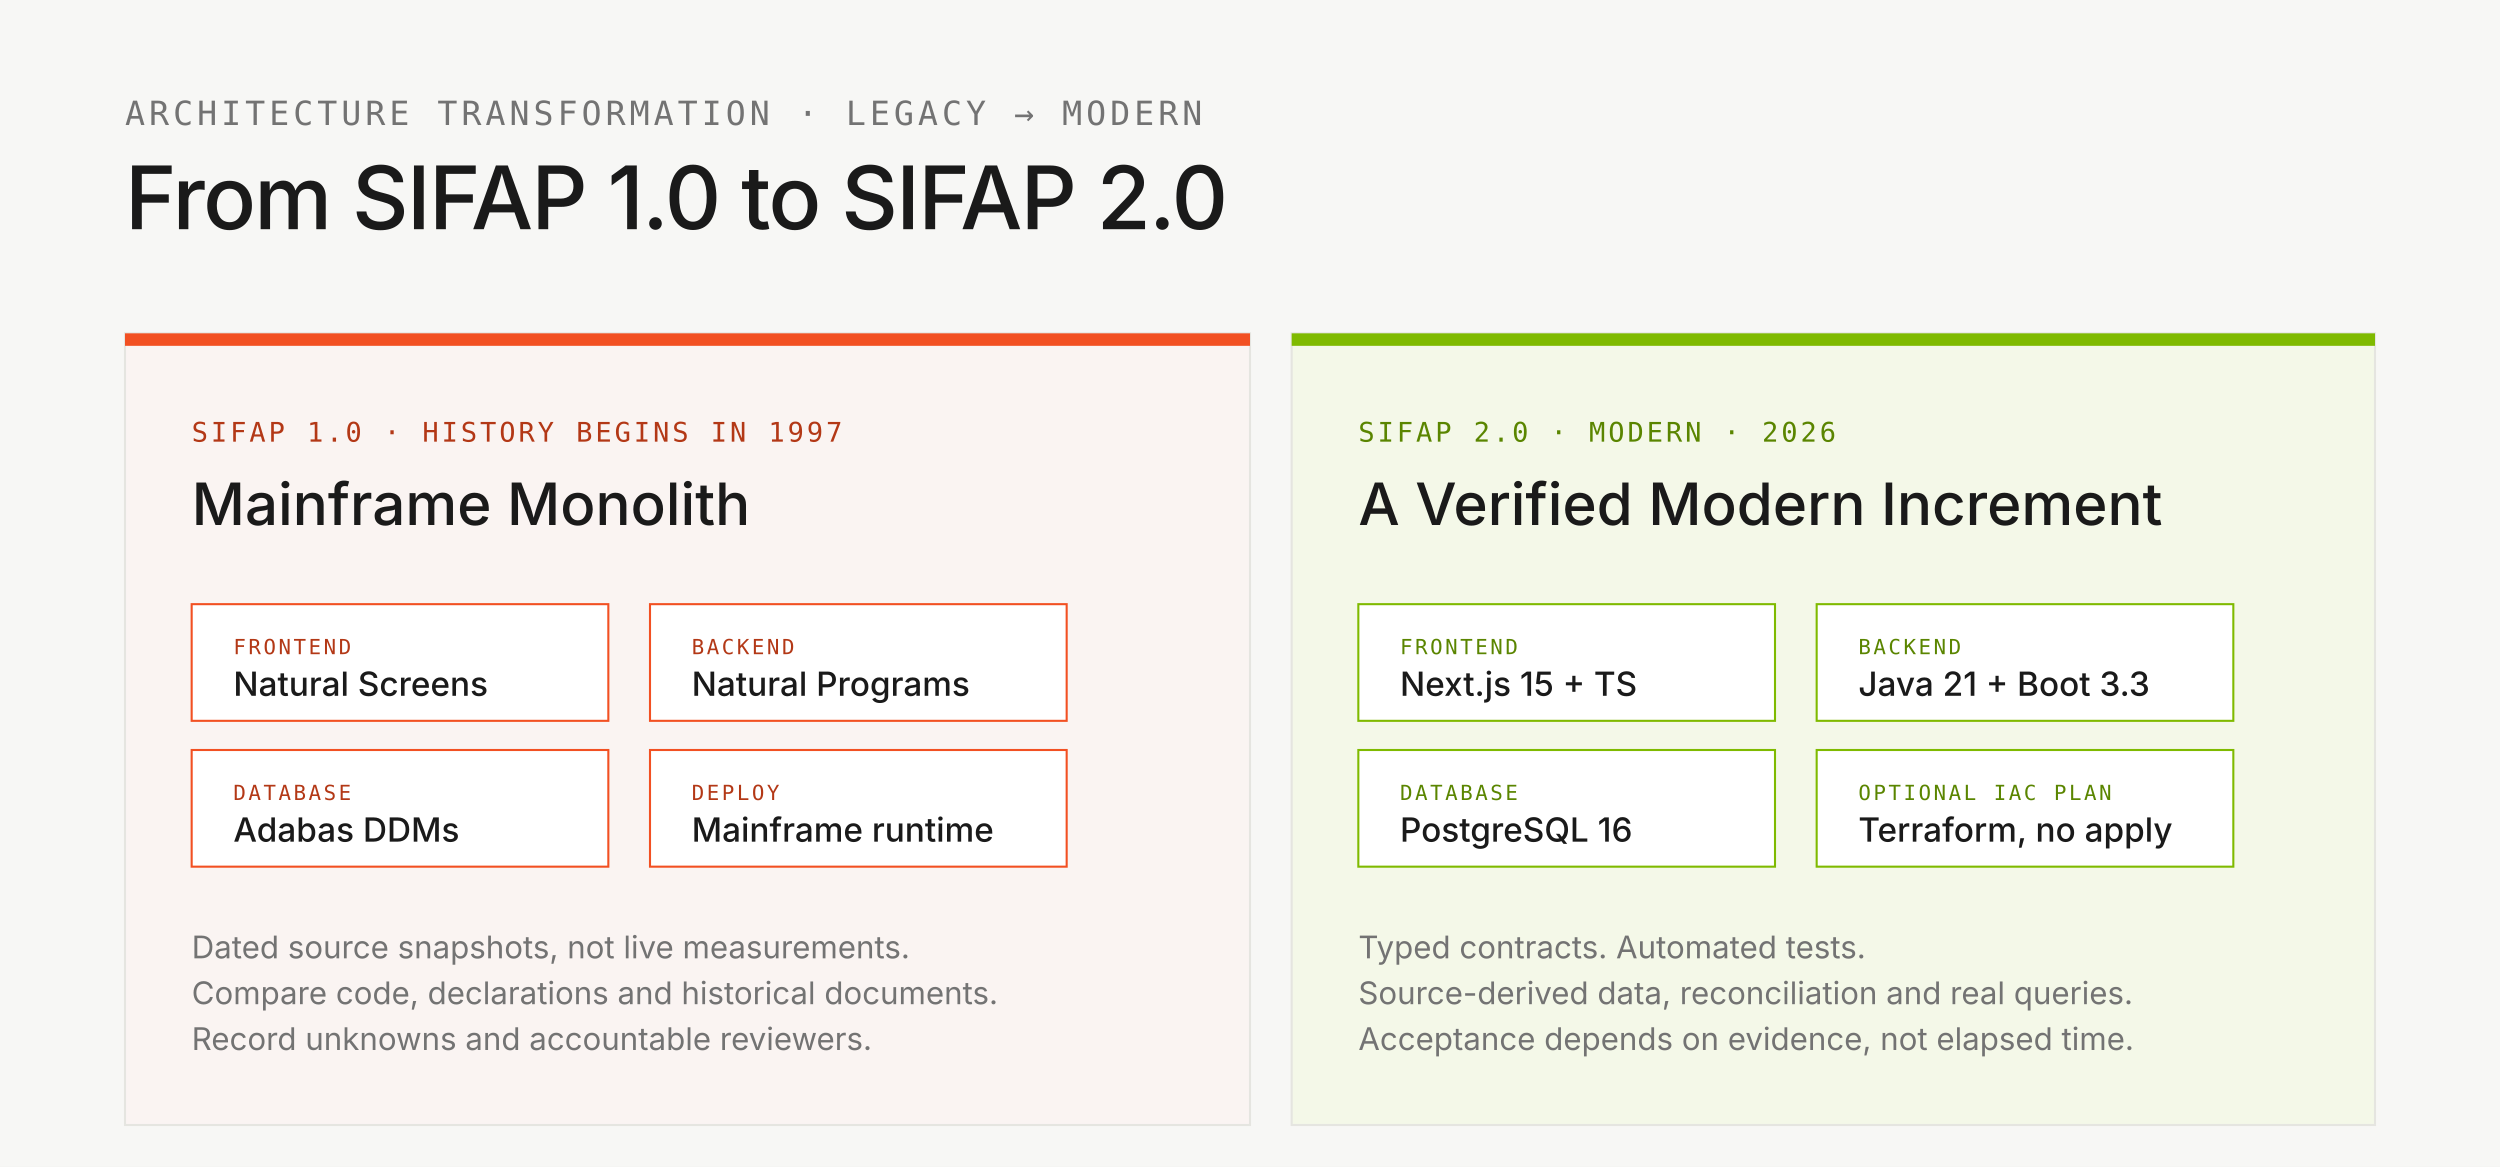
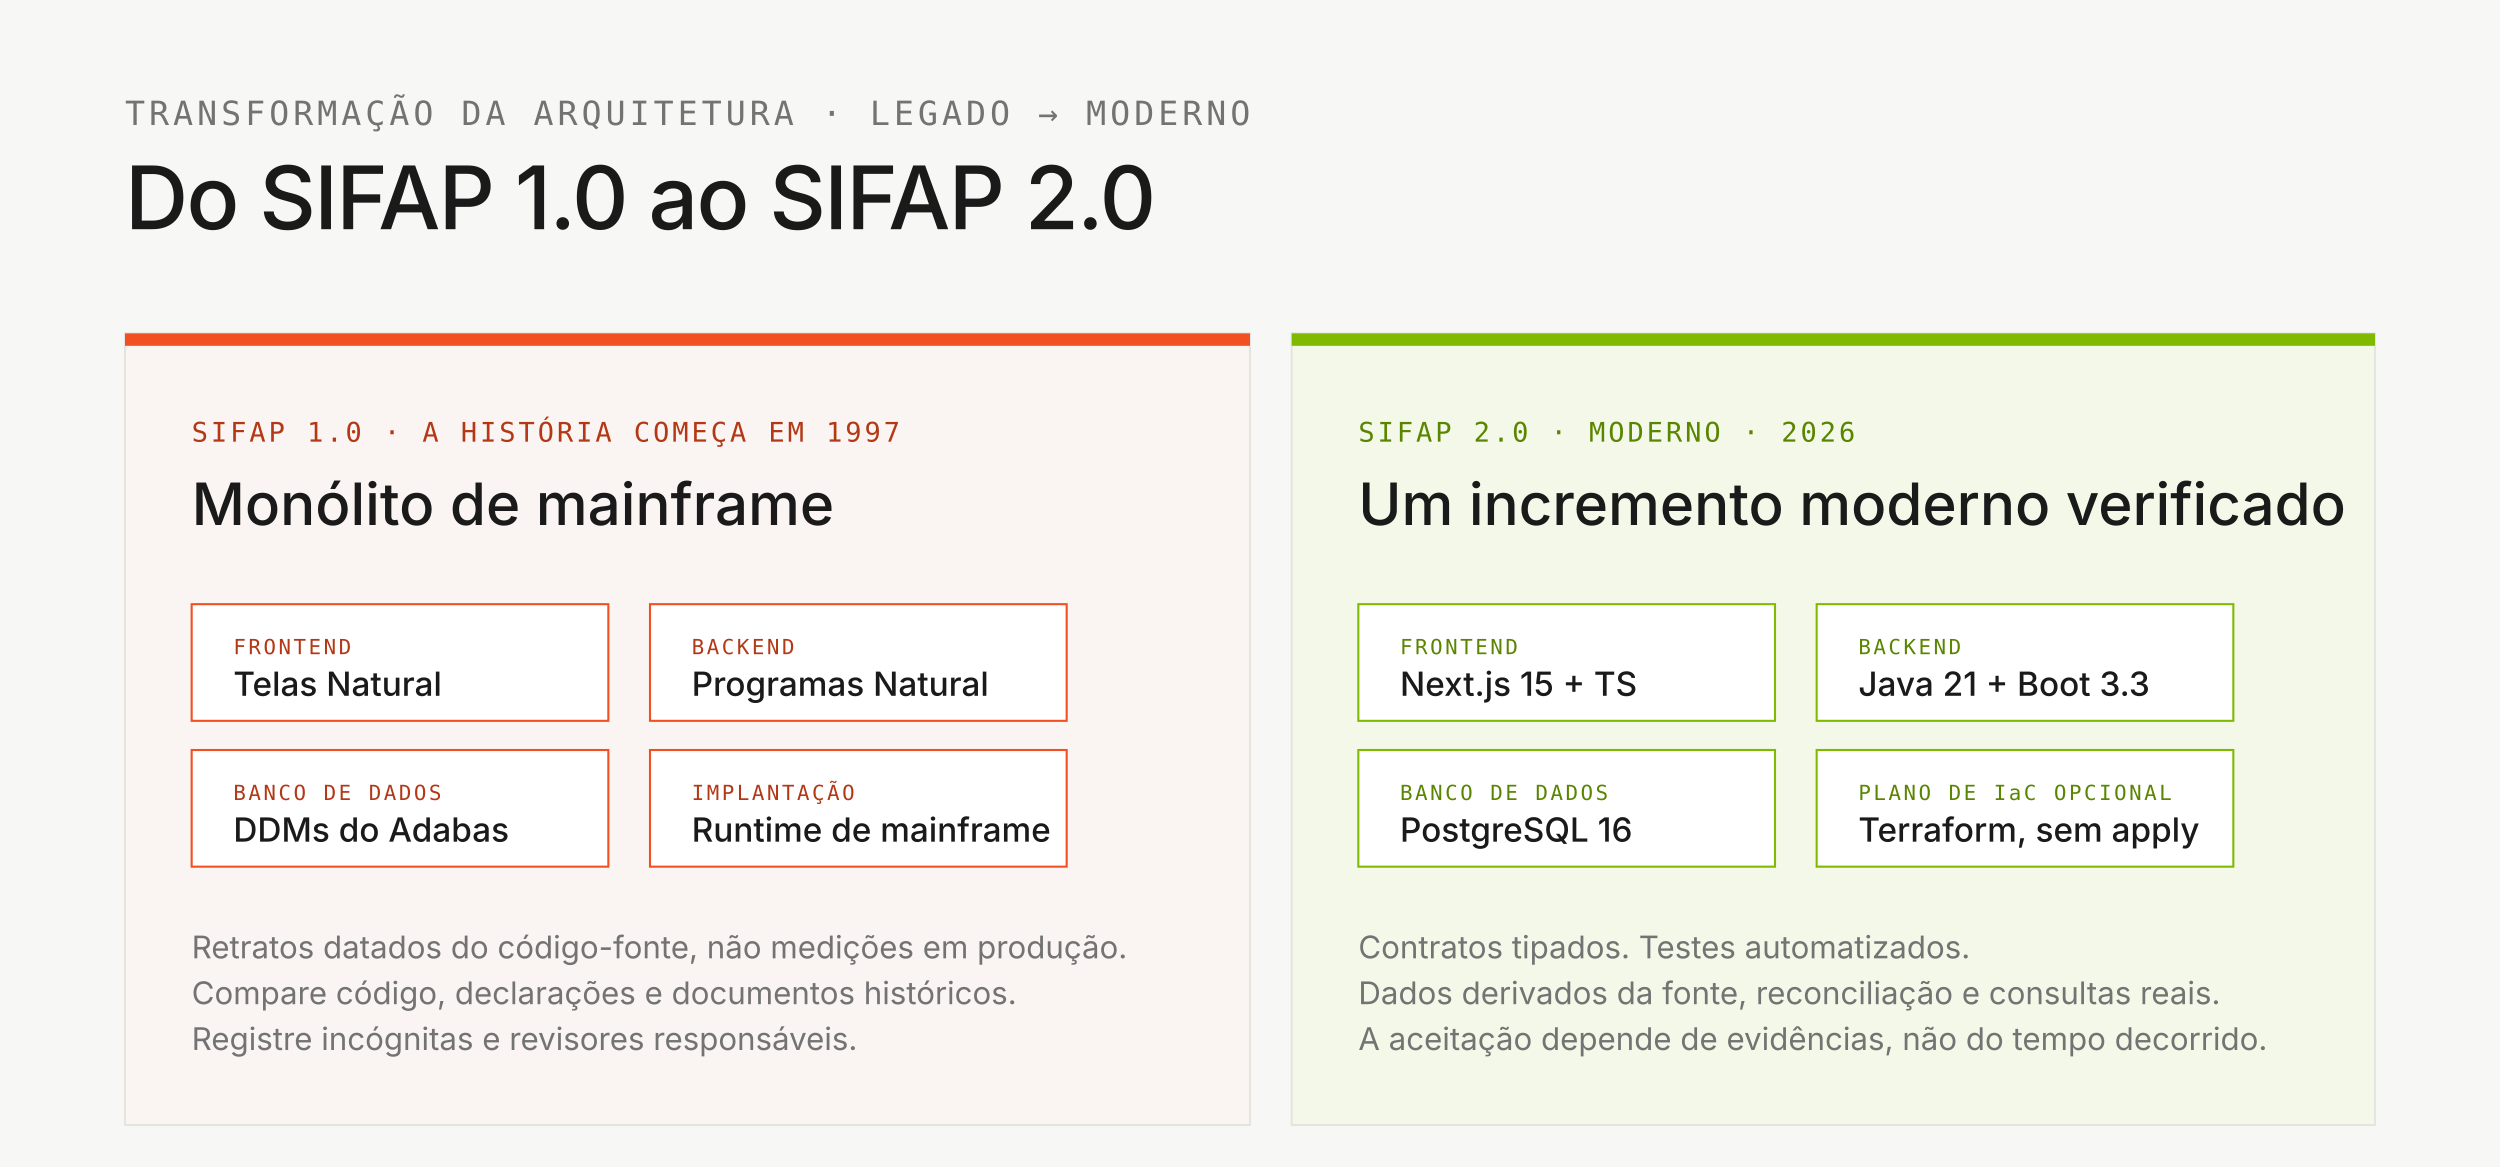
<svg xmlns="http://www.w3.org/2000/svg" viewBox="0 0 1200 560" font-family="Inter, system-ui, sans-serif">
  <rect width="1200" height="560" fill="#F7F7F5" />
-   <text x="60" y="60" fill="#737373" font-family="JetBrains Mono, monospace" font-size="16" font-weight="500" letter-spacing="1.9">ARCHITECTURE TRANSFORMATION · LEGACY → MODERN</text>
-   <text x="60" y="110" fill="#1A1A1A" font-size="42" font-weight="500" letter-spacing="-0.8">From SIFAP 1.0 to SIFAP 2.0</text>
+   <text x="60" y="60" fill="#737373" font-family="JetBrains Mono, monospace" font-size="16" font-weight="500" letter-spacing="1.9">TRANSFORMAÇÃO DA ARQUITETURA · LEGADO → MODERNO</text>
+   <text x="60" y="110" fill="#1A1A1A" font-size="42" font-weight="500" letter-spacing="-0.8">Do SIFAP 1.0 ao SIFAP 2.0</text>
  <g transform="translate(60, 160)">
    <rect width="540" height="380" fill="#FAF4F2" stroke="#E5E5E0" stroke-width="1" />
    <rect x="0" y="0" width="540" height="6" fill="#F25022" />
-     <text x="32" y="52" fill="#B33816" font-family="JetBrains Mono, monospace" font-size="13" font-weight="500" letter-spacing="1.4">SIFAP 1.0 · HISTORY BEGINS IN 1997</text>
-     <text x="32" y="92" fill="#1A1A1A" font-size="28" font-weight="500">Mainframe Monolith</text>
+     <text x="32" y="52" fill="#B33816" font-family="JetBrains Mono, monospace" font-size="13" font-weight="500" letter-spacing="1.4">SIFAP 1.0 · A HISTÓRIA COMEÇA EM 1997</text>
+     <text x="32" y="92" fill="#1A1A1A" font-size="28" font-weight="500">Monólito de mainframe</text>
    <g transform="translate(32, 130)">
      <rect width="200" height="56" fill="#FFFFFF" stroke="#F25022" stroke-width="1" />
      <text x="20" y="24" fill="#B33816" font-family="JetBrains Mono, monospace" font-size="10" letter-spacing="1.2">FRONTEND</text>
-       <text x="20" y="44" fill="#1A1A1A" font-size="16" font-weight="500">Natural Screens</text>
+       <text x="20" y="44" fill="#1A1A1A" font-size="16" font-weight="500">Telas Natural</text>
    </g>
    <g transform="translate(252, 130)">
      <rect width="200" height="56" fill="#FFFFFF" stroke="#F25022" stroke-width="1" />
      <text x="20" y="24" fill="#B33816" font-family="JetBrains Mono, monospace" font-size="10" letter-spacing="1.2">BACKEND</text>
-       <text x="20" y="44" fill="#1A1A1A" font-size="16" font-weight="500">Natural Programs</text>
+       <text x="20" y="44" fill="#1A1A1A" font-size="16" font-weight="500">Programas Natural</text>
    </g>
    <g transform="translate(32, 200)">
      <rect width="200" height="56" fill="#FFFFFF" stroke="#F25022" stroke-width="1" />
-       <text x="20" y="24" fill="#B33816" font-family="JetBrains Mono, monospace" font-size="10" letter-spacing="1.2">DATABASE</text>
-       <text x="20" y="44" fill="#1A1A1A" font-size="16" font-weight="500">Adabas DDMs</text>
+       <text x="20" y="24" fill="#B33816" font-family="JetBrains Mono, monospace" font-size="10" letter-spacing="1.2">BANCO DE DADOS</text>
+       <text x="20" y="44" fill="#1A1A1A" font-size="16" font-weight="500">DDMs do Adabas</text>
    </g>
    <g transform="translate(252, 200)">
      <rect width="200" height="56" fill="#FFFFFF" stroke="#F25022" stroke-width="1" />
-       <text x="20" y="24" fill="#B33816" font-family="JetBrains Mono, monospace" font-size="10" letter-spacing="1.2">DEPLOY</text>
-       <text x="20" y="44" fill="#1A1A1A" font-size="16" font-weight="500">Mainframe runtime</text>
+       <text x="20" y="24" fill="#B33816" font-family="JetBrains Mono, monospace" font-size="10" letter-spacing="1.2">IMPLANTAÇÃO</text>
+       <text x="20" y="44" fill="#1A1A1A" font-size="16" font-weight="500">Runtime de mainframe</text>
    </g>
-     <text x="32" y="300" fill="#737373" font-size="15">Dated source snapshots, not live measurements.</text>
-     <text x="32" y="322" fill="#737373" font-size="15">Compare code, declarations and historical documents.</text>
-     <text x="32" y="344" fill="#737373" font-size="15">Record unknowns and accountable reviewers.</text>
+     <text x="32" y="300" fill="#737373" font-size="15">Retratos datados do código-fonte, não medições em produção.</text>
+     <text x="32" y="322" fill="#737373" font-size="15">Compare código, declarações e documentos históricos.</text>
+     <text x="32" y="344" fill="#737373" font-size="15">Registre incógnitas e revisores responsáveis.</text>
  </g>
  <g transform="translate(620, 160)">
    <rect width="520" height="380" fill="#F4F8E8" stroke="#E5E5E0" stroke-width="1" />
    <rect x="0" y="0" width="520" height="6" fill="#7FBA00" />
-     <text x="32" y="52" fill="#5A8500" font-family="JetBrains Mono, monospace" font-size="13" font-weight="500" letter-spacing="1.4">SIFAP 2.0 · MODERN · 2026</text>
-     <text x="32" y="92" fill="#1A1A1A" font-size="28" font-weight="500">A Verified Modern Increment</text>
+     <text x="32" y="52" fill="#5A8500" font-family="JetBrains Mono, monospace" font-size="13" font-weight="500" letter-spacing="1.4">SIFAP 2.0 · MODERNO · 2026</text>
+     <text x="32" y="92" fill="#1A1A1A" font-size="28" font-weight="500">Um incremento moderno verificado</text>
    <g transform="translate(32, 130)">
      <rect width="200" height="56" fill="#FFFFFF" stroke="#7FBA00" stroke-width="1" />
      <text x="20" y="24" fill="#5A8500" font-family="JetBrains Mono, monospace" font-size="10" letter-spacing="1.2">FRONTEND</text>
      <text x="20" y="44" fill="#1A1A1A" font-size="16" font-weight="500">Next.js 15 + TS</text>
    </g>
    <g transform="translate(252, 130)">
      <rect width="200" height="56" fill="#FFFFFF" stroke="#7FBA00" stroke-width="1" />
      <text x="20" y="24" fill="#5A8500" font-family="JetBrains Mono, monospace" font-size="10" letter-spacing="1.2">BACKEND</text>
      <text x="20" y="44" fill="#1A1A1A" font-size="16" font-weight="500">Java 21 + Boot 3.3</text>
    </g>
    <g transform="translate(32, 200)">
      <rect width="200" height="56" fill="#FFFFFF" stroke="#7FBA00" stroke-width="1" />
-       <text x="20" y="24" fill="#5A8500" font-family="JetBrains Mono, monospace" font-size="10" letter-spacing="1.2">DATABASE</text>
+       <text x="20" y="24" fill="#5A8500" font-family="JetBrains Mono, monospace" font-size="10" letter-spacing="1.2">BANCO DE DADOS</text>
      <text x="20" y="44" fill="#1A1A1A" font-size="16" font-weight="500">PostgreSQL 16</text>
    </g>
    <g transform="translate(252, 200)">
      <rect width="200" height="56" fill="#FFFFFF" stroke="#7FBA00" stroke-width="1" />
-       <text x="20" y="24" fill="#5A8500" font-family="JetBrains Mono, monospace" font-size="10" letter-spacing="1.2">OPTIONAL IAC PLAN</text>
-       <text x="20" y="44" fill="#1A1A1A" font-size="16" font-weight="500">Terraform, no apply</text>
+       <text x="20" y="24" fill="#5A8500" font-family="JetBrains Mono, monospace" font-size="10" letter-spacing="1.2">PLANO DE IaC OPCIONAL</text>
+       <text x="20" y="44" fill="#1A1A1A" font-size="16" font-weight="500">Terraform, sem apply</text>
    </g>
-     <text x="32" y="300" fill="#737373" font-size="15">Typed contracts. Automated tests.</text>
-     <text x="32" y="322" fill="#737373" font-size="15">Source-derived data, reconciliation and real queries.</text>
-     <text x="32" y="344" fill="#737373" font-size="15">Acceptance depends on evidence, not elapsed time.</text>
+     <text x="32" y="300" fill="#737373" font-size="15">Contratos tipados. Testes automatizados.</text>
+     <text x="32" y="322" fill="#737373" font-size="15">Dados derivados da fonte, reconciliação e consultas reais.</text>
+     <text x="32" y="344" fill="#737373" font-size="15">A aceitação depende de evidências, não do tempo decorrido.</text>
  </g>
</svg>
